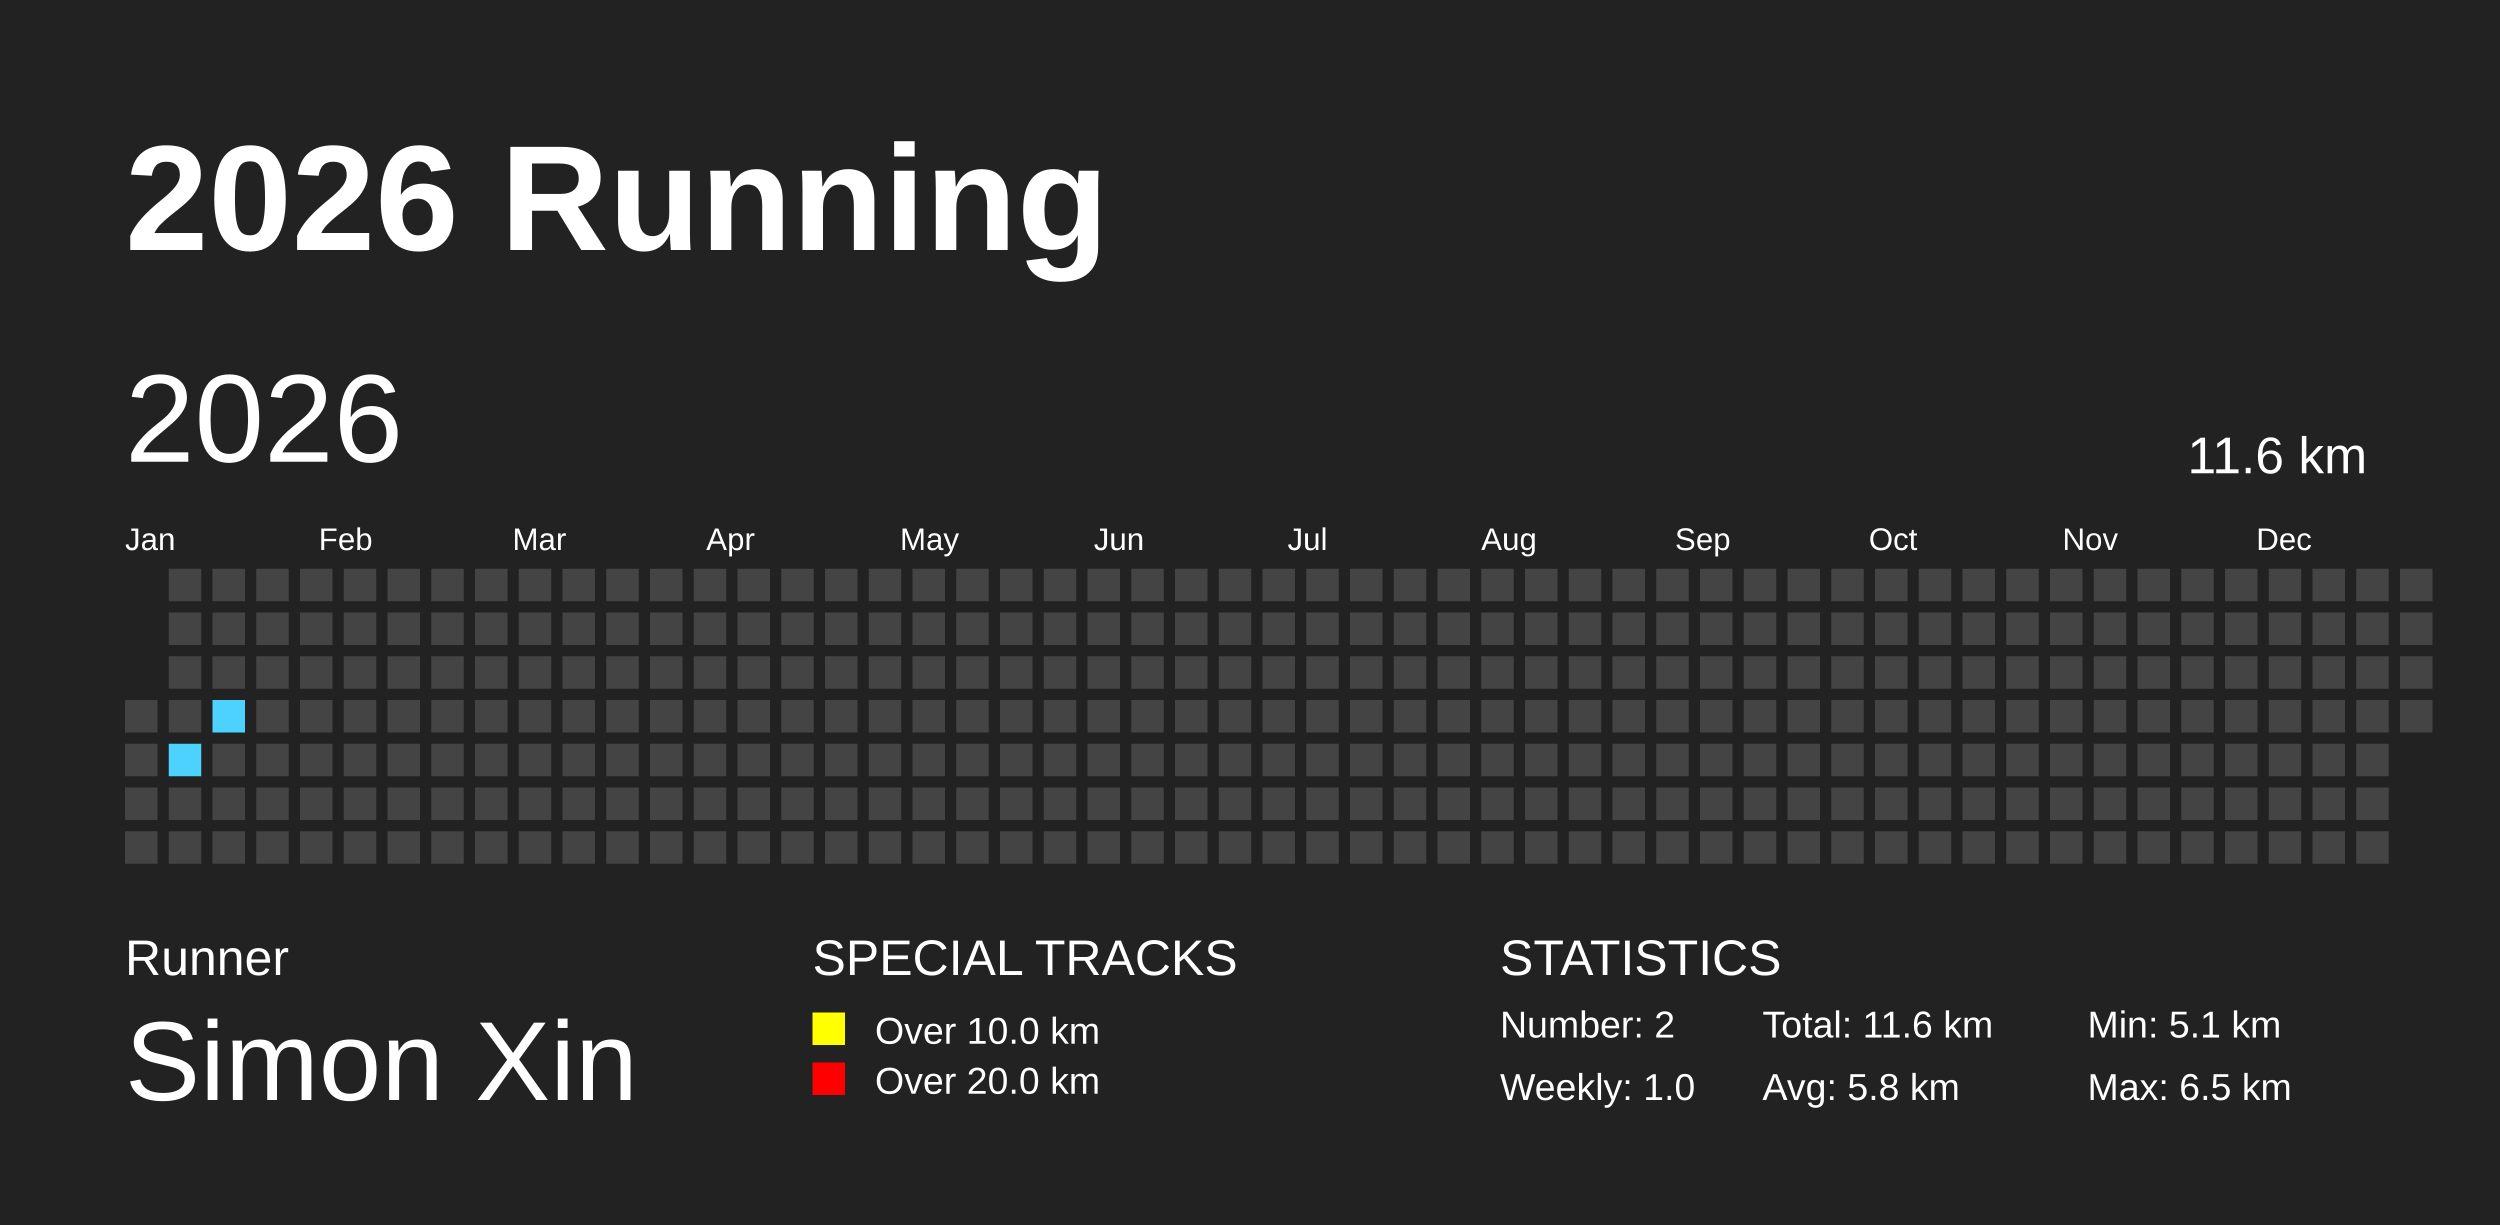
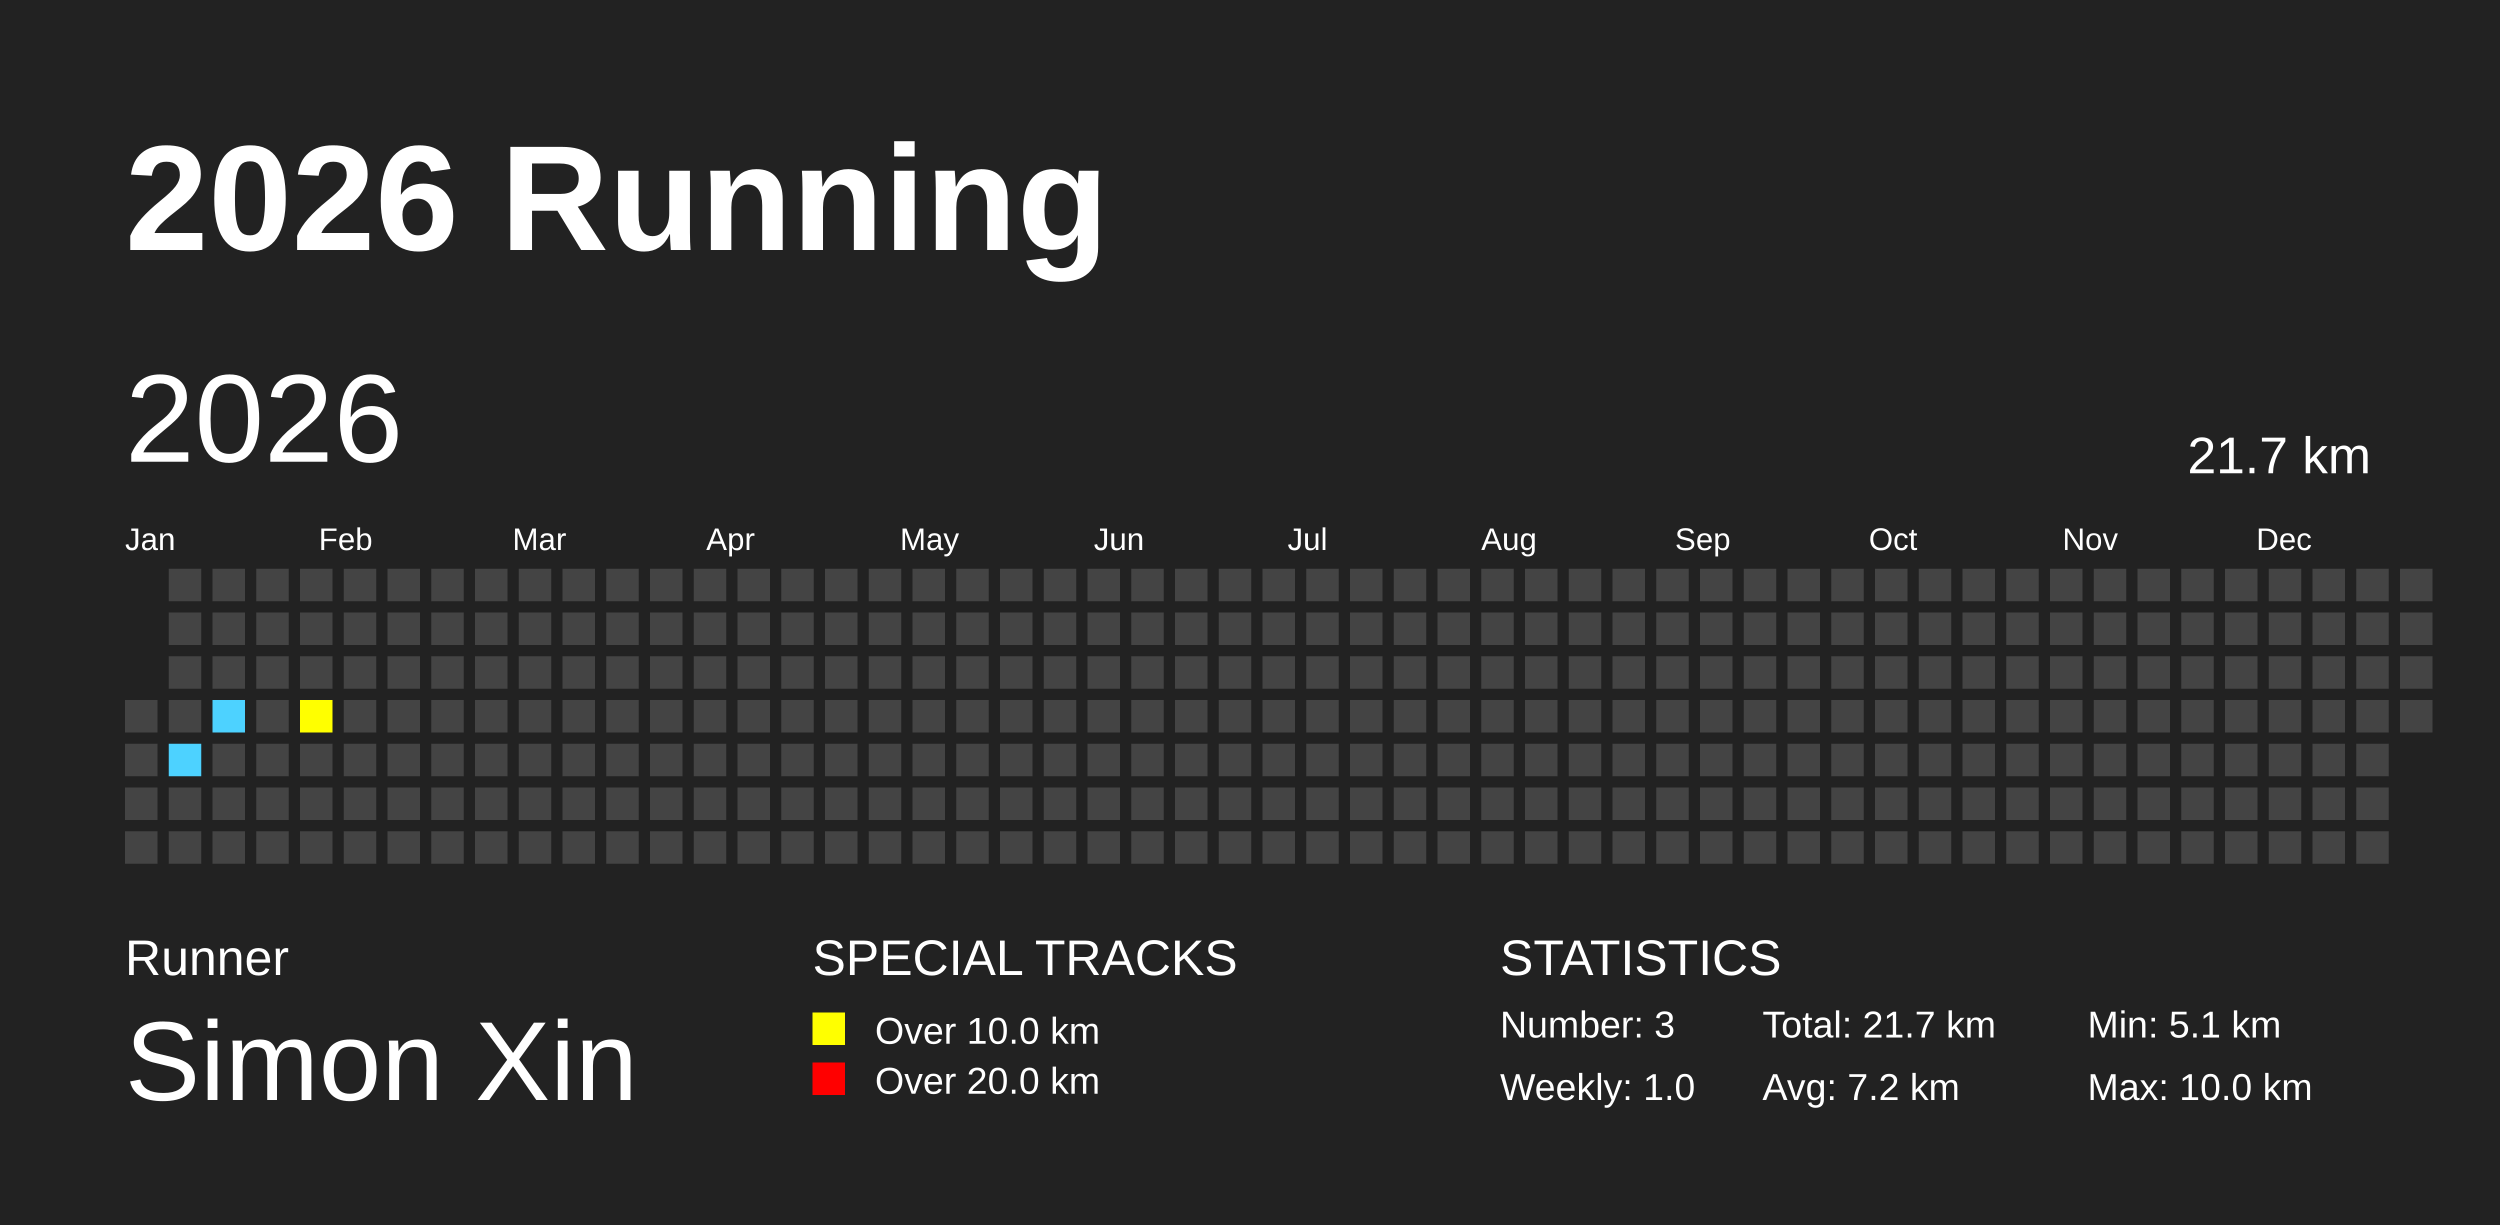
<svg xmlns="http://www.w3.org/2000/svg" baseProfile="full" height="98mm" version="1.1" viewBox="0,0,200,98" width="200mm">
  <defs />
  <rect fill="#222222" height="98" width="200" x="0" y="0" />
  <text fill="#FFFFFF" style="font-size:12px; font-family:Arial; font-weight:bold;" x="10" y="20">2026 Running</text>
  <text fill="#FFFFFF" style="font-size:4px; font-family:Arial" x="10" y="78">Runner</text>
  <text fill="#FFFFFF" style="font-size:9px; font-family:Arial" x="10" y="88">Simon Xin</text>
  <text fill="#FFFFFF" style="font-size:4px; font-family:Arial" x="65" y="78">SPECIAL TRACKS</text>
  <rect fill="yellow" height="2.6" width="2.6" x="65" y="81" />
  <text fill="#FFFFFF" style="font-size:3px; font-family:Arial" x="70" y="83.5">Over 10.0 km</text>
  <rect fill="red" height="2.6" width="2.6" x="65" y="85" />
  <text fill="#FFFFFF" style="font-size:3px; font-family:Arial" x="70" y="87.5">Over 20.0 km</text>
  <text fill="#FFFFFF" style="font-size:4px; font-family:Arial" x="120" y="78">STATISTICS</text>
-   <text fill="#FFFFFF" style="font-size:3px; font-family:Arial" x="120" y="83">Number: 2</text>
+   <text fill="#FFFFFF" style="font-size:3px; font-family:Arial" x="120" y="83">Number: 3</text>
  <text fill="#FFFFFF" style="font-size:3px; font-family:Arial" x="120" y="88">Weekly: 1.0</text>
-   <text fill="#FFFFFF" style="font-size:3px; font-family:Arial" x="141" y="83">Total: 11.6 km</text>
-   <text fill="#FFFFFF" style="font-size:3px; font-family:Arial" x="141" y="88">Avg: 5.8 km</text>
+   <text fill="#FFFFFF" style="font-size:3px; font-family:Arial" x="141" y="83">Total: 21.7 km</text>
+   <text fill="#FFFFFF" style="font-size:3px; font-family:Arial" x="141" y="88">Avg: 7.2 km</text>
  <text fill="#FFFFFF" style="font-size:3px; font-family:Arial" x="167" y="83">Min: 5.1 km</text>
-   <text fill="#FFFFFF" style="font-size:3px; font-family:Arial" x="167" y="88">Max: 6.5 km</text>
+   <text fill="#FFFFFF" style="font-size:3px; font-family:Arial" x="167" y="88">Max: 10.0 km</text>
  <text dominant-baseline="hanging" fill="#FFFFFF" style="font-size:10.0px; font-family:Arial;" x="10" y="30">2026</text>
-   <text dominant-baseline="hanging" fill="#FFFFFF" style="font-size:4.125px; font-family:Arial;" x="175" y="35">11.6 km</text>
+   <text dominant-baseline="hanging" fill="#FFFFFF" style="font-size:4.125px; font-family:Arial;" x="175" y="35">21.7 km</text>
  <text fill="#FFFFFF" style="font-size:2.5px; font-family:Arial" x="10.0" y="44">Jan</text>
  <text fill="#FFFFFF" style="font-size:2.5px; font-family:Arial" x="25.5" y="44">Feb</text>
  <text fill="#FFFFFF" style="font-size:2.5px; font-family:Arial" x="41.0" y="44">Mar</text>
  <text fill="#FFFFFF" style="font-size:2.5px; font-family:Arial" x="56.5" y="44">Apr</text>
  <text fill="#FFFFFF" style="font-size:2.5px; font-family:Arial" x="72.0" y="44">May</text>
  <text fill="#FFFFFF" style="font-size:2.5px; font-family:Arial" x="87.5" y="44">Jun</text>
  <text fill="#FFFFFF" style="font-size:2.5px; font-family:Arial" x="103.0" y="44">Jul</text>
  <text fill="#FFFFFF" style="font-size:2.5px; font-family:Arial" x="118.5" y="44">Aug</text>
  <text fill="#FFFFFF" style="font-size:2.5px; font-family:Arial" x="134.0" y="44">Sep</text>
  <text fill="#FFFFFF" style="font-size:2.5px; font-family:Arial" x="149.5" y="44">Oct</text>
  <text fill="#FFFFFF" style="font-size:2.5px; font-family:Arial" x="165.0" y="44">Nov</text>
  <text fill="#FFFFFF" style="font-size:2.5px; font-family:Arial" x="180.5" y="44">Dec</text>
  <rect fill="#444444" height="2.6" width="2.6" x="10.0" y="56.0" />
  <rect fill="#444444" height="2.6" width="2.6" x="10.0" y="59.5" />
  <rect fill="#444444" height="2.6" width="2.6" x="10.0" y="63.0" />
  <rect fill="#444444" height="2.6" width="2.6" x="10.0" y="66.5" />
  <rect fill="#444444" height="2.6" width="2.6" x="13.5" y="45.5" />
  <rect fill="#444444" height="2.6" width="2.6" x="13.5" y="49.0" />
  <rect fill="#444444" height="2.6" width="2.6" x="13.5" y="52.5" />
  <rect fill="#444444" height="2.6" width="2.6" x="13.5" y="56.0" />
  <rect fill="#4DD2FF" height="2.6" width="2.6" x="13.5" y="59.5" />
  <rect fill="#444444" height="2.6" width="2.6" x="13.5" y="63.0" />
  <rect fill="#444444" height="2.6" width="2.6" x="13.5" y="66.5" />
  <rect fill="#444444" height="2.6" width="2.6" x="17.0" y="45.5" />
  <rect fill="#444444" height="2.6" width="2.6" x="17.0" y="49.0" />
  <rect fill="#444444" height="2.6" width="2.6" x="17.0" y="52.5" />
  <rect fill="#4DD2FF" height="2.6" width="2.6" x="17.0" y="56.0" />
  <rect fill="#444444" height="2.6" width="2.6" x="17.0" y="59.5" />
  <rect fill="#444444" height="2.6" width="2.6" x="17.0" y="63.0" />
  <rect fill="#444444" height="2.6" width="2.6" x="17.0" y="66.5" />
  <rect fill="#444444" height="2.6" width="2.6" x="20.5" y="45.5" />
  <rect fill="#444444" height="2.6" width="2.6" x="20.5" y="49.0" />
  <rect fill="#444444" height="2.6" width="2.6" x="20.5" y="52.5" />
  <rect fill="#444444" height="2.6" width="2.6" x="20.5" y="56.0" />
  <rect fill="#444444" height="2.6" width="2.6" x="20.5" y="59.5" />
  <rect fill="#444444" height="2.6" width="2.6" x="20.5" y="63.0" />
  <rect fill="#444444" height="2.6" width="2.6" x="20.5" y="66.5" />
  <rect fill="#444444" height="2.6" width="2.6" x="24.0" y="45.5" />
  <rect fill="#444444" height="2.6" width="2.6" x="24.0" y="49.0" />
  <rect fill="#444444" height="2.6" width="2.6" x="24.0" y="52.5" />
-   <rect fill="#444444" height="2.6" width="2.6" x="24.0" y="56.0" />
+   <rect fill="yellow" height="2.6" width="2.6" x="24.0" y="56.0" />
  <rect fill="#444444" height="2.6" width="2.6" x="24.0" y="59.5" />
  <rect fill="#444444" height="2.6" width="2.6" x="24.0" y="63.0" />
  <rect fill="#444444" height="2.6" width="2.6" x="24.0" y="66.5" />
  <rect fill="#444444" height="2.6" width="2.6" x="27.5" y="45.5" />
  <rect fill="#444444" height="2.6" width="2.6" x="27.5" y="49.0" />
  <rect fill="#444444" height="2.6" width="2.6" x="27.5" y="52.5" />
  <rect fill="#444444" height="2.6" width="2.6" x="27.5" y="56.0" />
  <rect fill="#444444" height="2.6" width="2.6" x="27.5" y="59.5" />
  <rect fill="#444444" height="2.6" width="2.6" x="27.5" y="63.0" />
  <rect fill="#444444" height="2.6" width="2.6" x="27.5" y="66.5" />
  <rect fill="#444444" height="2.6" width="2.6" x="31.0" y="45.5" />
  <rect fill="#444444" height="2.6" width="2.6" x="31.0" y="49.0" />
  <rect fill="#444444" height="2.6" width="2.6" x="31.0" y="52.5" />
  <rect fill="#444444" height="2.6" width="2.6" x="31.0" y="56.0" />
  <rect fill="#444444" height="2.6" width="2.6" x="31.0" y="59.5" />
  <rect fill="#444444" height="2.6" width="2.6" x="31.0" y="63.0" />
  <rect fill="#444444" height="2.6" width="2.6" x="31.0" y="66.5" />
  <rect fill="#444444" height="2.6" width="2.6" x="34.5" y="45.5" />
  <rect fill="#444444" height="2.6" width="2.6" x="34.5" y="49.0" />
  <rect fill="#444444" height="2.6" width="2.6" x="34.5" y="52.5" />
  <rect fill="#444444" height="2.6" width="2.6" x="34.5" y="56.0" />
  <rect fill="#444444" height="2.6" width="2.6" x="34.5" y="59.5" />
  <rect fill="#444444" height="2.6" width="2.6" x="34.5" y="63.0" />
  <rect fill="#444444" height="2.6" width="2.6" x="34.5" y="66.5" />
  <rect fill="#444444" height="2.6" width="2.6" x="38.0" y="45.5" />
  <rect fill="#444444" height="2.6" width="2.6" x="38.0" y="49.0" />
  <rect fill="#444444" height="2.6" width="2.6" x="38.0" y="52.5" />
  <rect fill="#444444" height="2.6" width="2.6" x="38.0" y="56.0" />
  <rect fill="#444444" height="2.6" width="2.6" x="38.0" y="59.5" />
  <rect fill="#444444" height="2.6" width="2.6" x="38.0" y="63.0" />
  <rect fill="#444444" height="2.6" width="2.6" x="38.0" y="66.5" />
  <rect fill="#444444" height="2.6" width="2.6" x="41.5" y="45.5" />
  <rect fill="#444444" height="2.6" width="2.6" x="41.5" y="49.0" />
  <rect fill="#444444" height="2.6" width="2.6" x="41.5" y="52.5" />
  <rect fill="#444444" height="2.6" width="2.6" x="41.5" y="56.0" />
  <rect fill="#444444" height="2.6" width="2.6" x="41.5" y="59.5" />
  <rect fill="#444444" height="2.6" width="2.6" x="41.5" y="63.0" />
  <rect fill="#444444" height="2.6" width="2.6" x="41.5" y="66.5" />
  <rect fill="#444444" height="2.6" width="2.6" x="45.0" y="45.5" />
  <rect fill="#444444" height="2.6" width="2.6" x="45.0" y="49.0" />
  <rect fill="#444444" height="2.6" width="2.6" x="45.0" y="52.5" />
  <rect fill="#444444" height="2.6" width="2.6" x="45.0" y="56.0" />
  <rect fill="#444444" height="2.6" width="2.6" x="45.0" y="59.5" />
  <rect fill="#444444" height="2.6" width="2.6" x="45.0" y="63.0" />
  <rect fill="#444444" height="2.6" width="2.6" x="45.0" y="66.5" />
  <rect fill="#444444" height="2.6" width="2.6" x="48.5" y="45.5" />
  <rect fill="#444444" height="2.6" width="2.6" x="48.5" y="49.0" />
  <rect fill="#444444" height="2.6" width="2.6" x="48.5" y="52.5" />
  <rect fill="#444444" height="2.6" width="2.6" x="48.5" y="56.0" />
  <rect fill="#444444" height="2.6" width="2.6" x="48.5" y="59.5" />
  <rect fill="#444444" height="2.6" width="2.6" x="48.5" y="63.0" />
  <rect fill="#444444" height="2.6" width="2.6" x="48.5" y="66.5" />
  <rect fill="#444444" height="2.6" width="2.6" x="52.0" y="45.5" />
  <rect fill="#444444" height="2.6" width="2.6" x="52.0" y="49.0" />
  <rect fill="#444444" height="2.6" width="2.6" x="52.0" y="52.5" />
  <rect fill="#444444" height="2.6" width="2.6" x="52.0" y="56.0" />
  <rect fill="#444444" height="2.6" width="2.6" x="52.0" y="59.5" />
  <rect fill="#444444" height="2.6" width="2.6" x="52.0" y="63.0" />
  <rect fill="#444444" height="2.6" width="2.6" x="52.0" y="66.5" />
  <rect fill="#444444" height="2.6" width="2.6" x="55.5" y="45.5" />
  <rect fill="#444444" height="2.6" width="2.6" x="55.5" y="49.0" />
  <rect fill="#444444" height="2.6" width="2.6" x="55.5" y="52.5" />
  <rect fill="#444444" height="2.6" width="2.6" x="55.5" y="56.0" />
  <rect fill="#444444" height="2.6" width="2.6" x="55.5" y="59.5" />
  <rect fill="#444444" height="2.6" width="2.6" x="55.5" y="63.0" />
  <rect fill="#444444" height="2.6" width="2.6" x="55.5" y="66.5" />
  <rect fill="#444444" height="2.6" width="2.6" x="59.0" y="45.5" />
  <rect fill="#444444" height="2.6" width="2.6" x="59.0" y="49.0" />
  <rect fill="#444444" height="2.6" width="2.6" x="59.0" y="52.5" />
  <rect fill="#444444" height="2.6" width="2.6" x="59.0" y="56.0" />
  <rect fill="#444444" height="2.6" width="2.6" x="59.0" y="59.5" />
  <rect fill="#444444" height="2.6" width="2.6" x="59.0" y="63.0" />
  <rect fill="#444444" height="2.6" width="2.6" x="59.0" y="66.5" />
  <rect fill="#444444" height="2.6" width="2.6" x="62.5" y="45.5" />
  <rect fill="#444444" height="2.6" width="2.6" x="62.5" y="49.0" />
  <rect fill="#444444" height="2.6" width="2.6" x="62.5" y="52.5" />
  <rect fill="#444444" height="2.6" width="2.6" x="62.5" y="56.0" />
  <rect fill="#444444" height="2.6" width="2.6" x="62.5" y="59.5" />
  <rect fill="#444444" height="2.6" width="2.6" x="62.5" y="63.0" />
  <rect fill="#444444" height="2.6" width="2.6" x="62.5" y="66.5" />
  <rect fill="#444444" height="2.6" width="2.6" x="66.0" y="45.5" />
  <rect fill="#444444" height="2.6" width="2.6" x="66.0" y="49.0" />
  <rect fill="#444444" height="2.6" width="2.6" x="66.0" y="52.5" />
  <rect fill="#444444" height="2.6" width="2.6" x="66.0" y="56.0" />
  <rect fill="#444444" height="2.6" width="2.6" x="66.0" y="59.5" />
  <rect fill="#444444" height="2.6" width="2.6" x="66.0" y="63.0" />
  <rect fill="#444444" height="2.6" width="2.6" x="66.0" y="66.5" />
  <rect fill="#444444" height="2.6" width="2.6" x="69.5" y="45.5" />
  <rect fill="#444444" height="2.6" width="2.6" x="69.5" y="49.0" />
  <rect fill="#444444" height="2.6" width="2.6" x="69.5" y="52.5" />
  <rect fill="#444444" height="2.6" width="2.6" x="69.5" y="56.0" />
  <rect fill="#444444" height="2.6" width="2.6" x="69.5" y="59.5" />
  <rect fill="#444444" height="2.6" width="2.6" x="69.5" y="63.0" />
  <rect fill="#444444" height="2.6" width="2.6" x="69.5" y="66.5" />
  <rect fill="#444444" height="2.6" width="2.6" x="73.0" y="45.5" />
  <rect fill="#444444" height="2.6" width="2.6" x="73.0" y="49.0" />
  <rect fill="#444444" height="2.6" width="2.6" x="73.0" y="52.5" />
  <rect fill="#444444" height="2.6" width="2.6" x="73.0" y="56.0" />
  <rect fill="#444444" height="2.6" width="2.6" x="73.0" y="59.5" />
  <rect fill="#444444" height="2.6" width="2.6" x="73.0" y="63.0" />
  <rect fill="#444444" height="2.6" width="2.6" x="73.0" y="66.5" />
  <rect fill="#444444" height="2.6" width="2.6" x="76.5" y="45.5" />
  <rect fill="#444444" height="2.6" width="2.6" x="76.5" y="49.0" />
  <rect fill="#444444" height="2.6" width="2.6" x="76.5" y="52.5" />
  <rect fill="#444444" height="2.6" width="2.6" x="76.5" y="56.0" />
  <rect fill="#444444" height="2.6" width="2.6" x="76.5" y="59.5" />
  <rect fill="#444444" height="2.6" width="2.6" x="76.5" y="63.0" />
  <rect fill="#444444" height="2.6" width="2.6" x="76.5" y="66.5" />
  <rect fill="#444444" height="2.6" width="2.6" x="80.0" y="45.5" />
  <rect fill="#444444" height="2.6" width="2.6" x="80.0" y="49.0" />
  <rect fill="#444444" height="2.6" width="2.6" x="80.0" y="52.5" />
  <rect fill="#444444" height="2.6" width="2.6" x="80.0" y="56.0" />
  <rect fill="#444444" height="2.6" width="2.6" x="80.0" y="59.5" />
  <rect fill="#444444" height="2.6" width="2.6" x="80.0" y="63.0" />
  <rect fill="#444444" height="2.6" width="2.6" x="80.0" y="66.5" />
  <rect fill="#444444" height="2.6" width="2.6" x="83.5" y="45.5" />
  <rect fill="#444444" height="2.6" width="2.6" x="83.5" y="49.0" />
  <rect fill="#444444" height="2.6" width="2.6" x="83.5" y="52.5" />
  <rect fill="#444444" height="2.6" width="2.6" x="83.5" y="56.0" />
  <rect fill="#444444" height="2.6" width="2.6" x="83.5" y="59.5" />
  <rect fill="#444444" height="2.6" width="2.6" x="83.5" y="63.0" />
  <rect fill="#444444" height="2.6" width="2.6" x="83.5" y="66.5" />
  <rect fill="#444444" height="2.6" width="2.6" x="87.0" y="45.5" />
  <rect fill="#444444" height="2.6" width="2.6" x="87.0" y="49.0" />
  <rect fill="#444444" height="2.6" width="2.6" x="87.0" y="52.5" />
  <rect fill="#444444" height="2.6" width="2.6" x="87.0" y="56.0" />
  <rect fill="#444444" height="2.6" width="2.6" x="87.0" y="59.5" />
  <rect fill="#444444" height="2.6" width="2.6" x="87.0" y="63.0" />
  <rect fill="#444444" height="2.6" width="2.6" x="87.0" y="66.5" />
  <rect fill="#444444" height="2.6" width="2.6" x="90.5" y="45.5" />
  <rect fill="#444444" height="2.6" width="2.6" x="90.5" y="49.0" />
  <rect fill="#444444" height="2.6" width="2.6" x="90.5" y="52.5" />
  <rect fill="#444444" height="2.6" width="2.6" x="90.5" y="56.0" />
  <rect fill="#444444" height="2.6" width="2.6" x="90.5" y="59.5" />
  <rect fill="#444444" height="2.6" width="2.6" x="90.5" y="63.0" />
  <rect fill="#444444" height="2.6" width="2.6" x="90.5" y="66.5" />
  <rect fill="#444444" height="2.6" width="2.6" x="94.0" y="45.5" />
  <rect fill="#444444" height="2.6" width="2.6" x="94.0" y="49.0" />
  <rect fill="#444444" height="2.6" width="2.6" x="94.0" y="52.5" />
  <rect fill="#444444" height="2.6" width="2.6" x="94.0" y="56.0" />
  <rect fill="#444444" height="2.6" width="2.6" x="94.0" y="59.5" />
  <rect fill="#444444" height="2.6" width="2.6" x="94.0" y="63.0" />
  <rect fill="#444444" height="2.6" width="2.6" x="94.0" y="66.5" />
  <rect fill="#444444" height="2.6" width="2.6" x="97.5" y="45.5" />
  <rect fill="#444444" height="2.6" width="2.6" x="97.5" y="49.0" />
  <rect fill="#444444" height="2.6" width="2.6" x="97.5" y="52.5" />
  <rect fill="#444444" height="2.6" width="2.6" x="97.5" y="56.0" />
  <rect fill="#444444" height="2.6" width="2.6" x="97.5" y="59.5" />
  <rect fill="#444444" height="2.6" width="2.6" x="97.5" y="63.0" />
  <rect fill="#444444" height="2.6" width="2.6" x="97.5" y="66.5" />
  <rect fill="#444444" height="2.6" width="2.6" x="101.0" y="45.5" />
  <rect fill="#444444" height="2.6" width="2.6" x="101.0" y="49.0" />
  <rect fill="#444444" height="2.6" width="2.6" x="101.0" y="52.5" />
  <rect fill="#444444" height="2.6" width="2.6" x="101.0" y="56.0" />
  <rect fill="#444444" height="2.6" width="2.6" x="101.0" y="59.5" />
  <rect fill="#444444" height="2.6" width="2.6" x="101.0" y="63.0" />
  <rect fill="#444444" height="2.6" width="2.6" x="101.0" y="66.5" />
  <rect fill="#444444" height="2.6" width="2.6" x="104.5" y="45.5" />
  <rect fill="#444444" height="2.6" width="2.6" x="104.5" y="49.0" />
  <rect fill="#444444" height="2.6" width="2.6" x="104.5" y="52.5" />
  <rect fill="#444444" height="2.6" width="2.6" x="104.5" y="56.0" />
  <rect fill="#444444" height="2.6" width="2.6" x="104.5" y="59.5" />
  <rect fill="#444444" height="2.6" width="2.6" x="104.5" y="63.0" />
  <rect fill="#444444" height="2.6" width="2.6" x="104.5" y="66.5" />
  <rect fill="#444444" height="2.6" width="2.6" x="108.0" y="45.5" />
  <rect fill="#444444" height="2.6" width="2.6" x="108.0" y="49.0" />
  <rect fill="#444444" height="2.6" width="2.6" x="108.0" y="52.5" />
  <rect fill="#444444" height="2.6" width="2.6" x="108.0" y="56.0" />
  <rect fill="#444444" height="2.6" width="2.6" x="108.0" y="59.5" />
  <rect fill="#444444" height="2.6" width="2.6" x="108.0" y="63.0" />
  <rect fill="#444444" height="2.6" width="2.6" x="108.0" y="66.5" />
  <rect fill="#444444" height="2.6" width="2.6" x="111.5" y="45.5" />
  <rect fill="#444444" height="2.6" width="2.6" x="111.5" y="49.0" />
  <rect fill="#444444" height="2.6" width="2.6" x="111.5" y="52.5" />
  <rect fill="#444444" height="2.6" width="2.6" x="111.5" y="56.0" />
  <rect fill="#444444" height="2.6" width="2.6" x="111.5" y="59.5" />
  <rect fill="#444444" height="2.6" width="2.6" x="111.5" y="63.0" />
  <rect fill="#444444" height="2.6" width="2.6" x="111.5" y="66.5" />
  <rect fill="#444444" height="2.6" width="2.6" x="115.0" y="45.5" />
  <rect fill="#444444" height="2.6" width="2.6" x="115.0" y="49.0" />
  <rect fill="#444444" height="2.6" width="2.6" x="115.0" y="52.5" />
  <rect fill="#444444" height="2.6" width="2.6" x="115.0" y="56.0" />
  <rect fill="#444444" height="2.6" width="2.6" x="115.0" y="59.5" />
  <rect fill="#444444" height="2.6" width="2.6" x="115.0" y="63.0" />
  <rect fill="#444444" height="2.6" width="2.6" x="115.0" y="66.5" />
  <rect fill="#444444" height="2.6" width="2.6" x="118.5" y="45.5" />
  <rect fill="#444444" height="2.6" width="2.6" x="118.5" y="49.0" />
  <rect fill="#444444" height="2.6" width="2.6" x="118.5" y="52.5" />
  <rect fill="#444444" height="2.6" width="2.6" x="118.5" y="56.0" />
  <rect fill="#444444" height="2.6" width="2.6" x="118.5" y="59.5" />
  <rect fill="#444444" height="2.6" width="2.6" x="118.5" y="63.0" />
  <rect fill="#444444" height="2.6" width="2.6" x="118.5" y="66.5" />
  <rect fill="#444444" height="2.6" width="2.6" x="122.0" y="45.5" />
  <rect fill="#444444" height="2.6" width="2.6" x="122.0" y="49.0" />
  <rect fill="#444444" height="2.6" width="2.6" x="122.0" y="52.5" />
  <rect fill="#444444" height="2.6" width="2.6" x="122.0" y="56.0" />
  <rect fill="#444444" height="2.6" width="2.6" x="122.0" y="59.5" />
  <rect fill="#444444" height="2.6" width="2.6" x="122.0" y="63.0" />
  <rect fill="#444444" height="2.6" width="2.6" x="122.0" y="66.5" />
  <rect fill="#444444" height="2.6" width="2.6" x="125.5" y="45.5" />
  <rect fill="#444444" height="2.6" width="2.6" x="125.5" y="49.0" />
  <rect fill="#444444" height="2.6" width="2.6" x="125.5" y="52.5" />
  <rect fill="#444444" height="2.6" width="2.6" x="125.5" y="56.0" />
  <rect fill="#444444" height="2.6" width="2.6" x="125.5" y="59.5" />
  <rect fill="#444444" height="2.6" width="2.6" x="125.5" y="63.0" />
  <rect fill="#444444" height="2.6" width="2.6" x="125.5" y="66.5" />
  <rect fill="#444444" height="2.6" width="2.6" x="129.0" y="45.5" />
  <rect fill="#444444" height="2.6" width="2.6" x="129.0" y="49.0" />
  <rect fill="#444444" height="2.6" width="2.6" x="129.0" y="52.5" />
  <rect fill="#444444" height="2.6" width="2.6" x="129.0" y="56.0" />
  <rect fill="#444444" height="2.6" width="2.6" x="129.0" y="59.5" />
  <rect fill="#444444" height="2.6" width="2.6" x="129.0" y="63.0" />
  <rect fill="#444444" height="2.6" width="2.6" x="129.0" y="66.5" />
  <rect fill="#444444" height="2.6" width="2.6" x="132.5" y="45.5" />
  <rect fill="#444444" height="2.6" width="2.6" x="132.5" y="49.0" />
  <rect fill="#444444" height="2.6" width="2.6" x="132.5" y="52.5" />
  <rect fill="#444444" height="2.6" width="2.6" x="132.5" y="56.0" />
  <rect fill="#444444" height="2.6" width="2.6" x="132.5" y="59.5" />
  <rect fill="#444444" height="2.6" width="2.6" x="132.5" y="63.0" />
  <rect fill="#444444" height="2.6" width="2.6" x="132.5" y="66.5" />
  <rect fill="#444444" height="2.6" width="2.6" x="136.0" y="45.5" />
  <rect fill="#444444" height="2.6" width="2.6" x="136.0" y="49.0" />
  <rect fill="#444444" height="2.6" width="2.6" x="136.0" y="52.5" />
  <rect fill="#444444" height="2.6" width="2.6" x="136.0" y="56.0" />
  <rect fill="#444444" height="2.6" width="2.6" x="136.0" y="59.5" />
  <rect fill="#444444" height="2.6" width="2.6" x="136.0" y="63.0" />
  <rect fill="#444444" height="2.6" width="2.6" x="136.0" y="66.5" />
  <rect fill="#444444" height="2.6" width="2.6" x="139.5" y="45.5" />
  <rect fill="#444444" height="2.6" width="2.6" x="139.5" y="49.0" />
  <rect fill="#444444" height="2.6" width="2.6" x="139.5" y="52.5" />
  <rect fill="#444444" height="2.6" width="2.6" x="139.5" y="56.0" />
  <rect fill="#444444" height="2.6" width="2.6" x="139.5" y="59.5" />
  <rect fill="#444444" height="2.6" width="2.6" x="139.5" y="63.0" />
  <rect fill="#444444" height="2.6" width="2.6" x="139.5" y="66.5" />
  <rect fill="#444444" height="2.6" width="2.6" x="143.0" y="45.5" />
  <rect fill="#444444" height="2.6" width="2.6" x="143.0" y="49.0" />
  <rect fill="#444444" height="2.6" width="2.6" x="143.0" y="52.5" />
  <rect fill="#444444" height="2.6" width="2.6" x="143.0" y="56.0" />
  <rect fill="#444444" height="2.6" width="2.6" x="143.0" y="59.5" />
  <rect fill="#444444" height="2.6" width="2.6" x="143.0" y="63.0" />
  <rect fill="#444444" height="2.6" width="2.6" x="143.0" y="66.5" />
  <rect fill="#444444" height="2.6" width="2.6" x="146.5" y="45.5" />
  <rect fill="#444444" height="2.6" width="2.6" x="146.5" y="49.0" />
  <rect fill="#444444" height="2.6" width="2.6" x="146.5" y="52.5" />
  <rect fill="#444444" height="2.6" width="2.6" x="146.5" y="56.0" />
  <rect fill="#444444" height="2.6" width="2.6" x="146.5" y="59.5" />
  <rect fill="#444444" height="2.6" width="2.6" x="146.5" y="63.0" />
  <rect fill="#444444" height="2.6" width="2.6" x="146.5" y="66.5" />
  <rect fill="#444444" height="2.6" width="2.6" x="150.0" y="45.5" />
  <rect fill="#444444" height="2.6" width="2.6" x="150.0" y="49.0" />
  <rect fill="#444444" height="2.6" width="2.6" x="150.0" y="52.5" />
  <rect fill="#444444" height="2.6" width="2.6" x="150.0" y="56.0" />
  <rect fill="#444444" height="2.6" width="2.6" x="150.0" y="59.5" />
  <rect fill="#444444" height="2.6" width="2.6" x="150.0" y="63.0" />
  <rect fill="#444444" height="2.6" width="2.6" x="150.0" y="66.5" />
  <rect fill="#444444" height="2.6" width="2.6" x="153.5" y="45.5" />
  <rect fill="#444444" height="2.6" width="2.6" x="153.5" y="49.0" />
  <rect fill="#444444" height="2.6" width="2.6" x="153.5" y="52.5" />
  <rect fill="#444444" height="2.6" width="2.6" x="153.5" y="56.0" />
  <rect fill="#444444" height="2.6" width="2.6" x="153.5" y="59.5" />
  <rect fill="#444444" height="2.6" width="2.6" x="153.5" y="63.0" />
  <rect fill="#444444" height="2.6" width="2.6" x="153.5" y="66.5" />
  <rect fill="#444444" height="2.6" width="2.6" x="157.0" y="45.5" />
  <rect fill="#444444" height="2.6" width="2.6" x="157.0" y="49.0" />
  <rect fill="#444444" height="2.6" width="2.6" x="157.0" y="52.5" />
  <rect fill="#444444" height="2.6" width="2.6" x="157.0" y="56.0" />
  <rect fill="#444444" height="2.6" width="2.6" x="157.0" y="59.5" />
  <rect fill="#444444" height="2.6" width="2.6" x="157.0" y="63.0" />
  <rect fill="#444444" height="2.6" width="2.6" x="157.0" y="66.5" />
  <rect fill="#444444" height="2.6" width="2.6" x="160.5" y="45.5" />
  <rect fill="#444444" height="2.6" width="2.6" x="160.5" y="49.0" />
  <rect fill="#444444" height="2.6" width="2.6" x="160.5" y="52.5" />
  <rect fill="#444444" height="2.6" width="2.6" x="160.5" y="56.0" />
  <rect fill="#444444" height="2.6" width="2.6" x="160.5" y="59.5" />
  <rect fill="#444444" height="2.6" width="2.6" x="160.5" y="63.0" />
  <rect fill="#444444" height="2.6" width="2.6" x="160.5" y="66.5" />
  <rect fill="#444444" height="2.6" width="2.6" x="164.0" y="45.5" />
  <rect fill="#444444" height="2.6" width="2.6" x="164.0" y="49.0" />
  <rect fill="#444444" height="2.6" width="2.6" x="164.0" y="52.5" />
  <rect fill="#444444" height="2.6" width="2.6" x="164.0" y="56.0" />
  <rect fill="#444444" height="2.6" width="2.6" x="164.0" y="59.5" />
  <rect fill="#444444" height="2.6" width="2.6" x="164.0" y="63.0" />
  <rect fill="#444444" height="2.6" width="2.6" x="164.0" y="66.5" />
  <rect fill="#444444" height="2.6" width="2.6" x="167.5" y="45.5" />
  <rect fill="#444444" height="2.6" width="2.6" x="167.5" y="49.0" />
  <rect fill="#444444" height="2.6" width="2.6" x="167.5" y="52.5" />
  <rect fill="#444444" height="2.6" width="2.6" x="167.5" y="56.0" />
  <rect fill="#444444" height="2.6" width="2.6" x="167.5" y="59.5" />
  <rect fill="#444444" height="2.6" width="2.6" x="167.5" y="63.0" />
  <rect fill="#444444" height="2.6" width="2.6" x="167.5" y="66.5" />
  <rect fill="#444444" height="2.6" width="2.6" x="171.0" y="45.5" />
  <rect fill="#444444" height="2.6" width="2.6" x="171.0" y="49.0" />
  <rect fill="#444444" height="2.6" width="2.6" x="171.0" y="52.5" />
  <rect fill="#444444" height="2.6" width="2.6" x="171.0" y="56.0" />
  <rect fill="#444444" height="2.6" width="2.6" x="171.0" y="59.5" />
  <rect fill="#444444" height="2.6" width="2.6" x="171.0" y="63.0" />
  <rect fill="#444444" height="2.6" width="2.6" x="171.0" y="66.5" />
  <rect fill="#444444" height="2.6" width="2.6" x="174.5" y="45.5" />
  <rect fill="#444444" height="2.6" width="2.6" x="174.5" y="49.0" />
  <rect fill="#444444" height="2.6" width="2.6" x="174.5" y="52.5" />
  <rect fill="#444444" height="2.6" width="2.6" x="174.5" y="56.0" />
  <rect fill="#444444" height="2.6" width="2.6" x="174.5" y="59.5" />
  <rect fill="#444444" height="2.6" width="2.6" x="174.5" y="63.0" />
  <rect fill="#444444" height="2.6" width="2.6" x="174.5" y="66.5" />
  <rect fill="#444444" height="2.6" width="2.6" x="178.0" y="45.5" />
  <rect fill="#444444" height="2.6" width="2.6" x="178.0" y="49.0" />
  <rect fill="#444444" height="2.6" width="2.6" x="178.0" y="52.5" />
  <rect fill="#444444" height="2.6" width="2.6" x="178.0" y="56.0" />
  <rect fill="#444444" height="2.6" width="2.6" x="178.0" y="59.5" />
  <rect fill="#444444" height="2.6" width="2.6" x="178.0" y="63.0" />
  <rect fill="#444444" height="2.6" width="2.6" x="178.0" y="66.5" />
  <rect fill="#444444" height="2.6" width="2.6" x="181.5" y="45.5" />
  <rect fill="#444444" height="2.6" width="2.6" x="181.5" y="49.0" />
  <rect fill="#444444" height="2.6" width="2.6" x="181.5" y="52.5" />
  <rect fill="#444444" height="2.6" width="2.6" x="181.5" y="56.0" />
  <rect fill="#444444" height="2.6" width="2.6" x="181.5" y="59.5" />
  <rect fill="#444444" height="2.6" width="2.6" x="181.5" y="63.0" />
  <rect fill="#444444" height="2.6" width="2.6" x="181.5" y="66.5" />
  <rect fill="#444444" height="2.6" width="2.6" x="185.0" y="45.5" />
  <rect fill="#444444" height="2.6" width="2.6" x="185.0" y="49.0" />
  <rect fill="#444444" height="2.6" width="2.6" x="185.0" y="52.5" />
  <rect fill="#444444" height="2.6" width="2.6" x="185.0" y="56.0" />
  <rect fill="#444444" height="2.6" width="2.6" x="185.0" y="59.5" />
  <rect fill="#444444" height="2.6" width="2.6" x="185.0" y="63.0" />
  <rect fill="#444444" height="2.6" width="2.6" x="185.0" y="66.5" />
  <rect fill="#444444" height="2.6" width="2.6" x="188.5" y="45.5" />
  <rect fill="#444444" height="2.6" width="2.6" x="188.5" y="49.0" />
  <rect fill="#444444" height="2.6" width="2.6" x="188.5" y="52.5" />
  <rect fill="#444444" height="2.6" width="2.6" x="188.5" y="56.0" />
  <rect fill="#444444" height="2.6" width="2.6" x="188.5" y="59.5" />
  <rect fill="#444444" height="2.6" width="2.6" x="188.5" y="63.0" />
  <rect fill="#444444" height="2.6" width="2.6" x="188.5" y="66.5" />
  <rect fill="#444444" height="2.6" width="2.6" x="192.0" y="45.5" />
  <rect fill="#444444" height="2.6" width="2.6" x="192.0" y="49.0" />
  <rect fill="#444444" height="2.6" width="2.6" x="192.0" y="52.5" />
  <rect fill="#444444" height="2.6" width="2.6" x="192.0" y="56.0" />
</svg>
